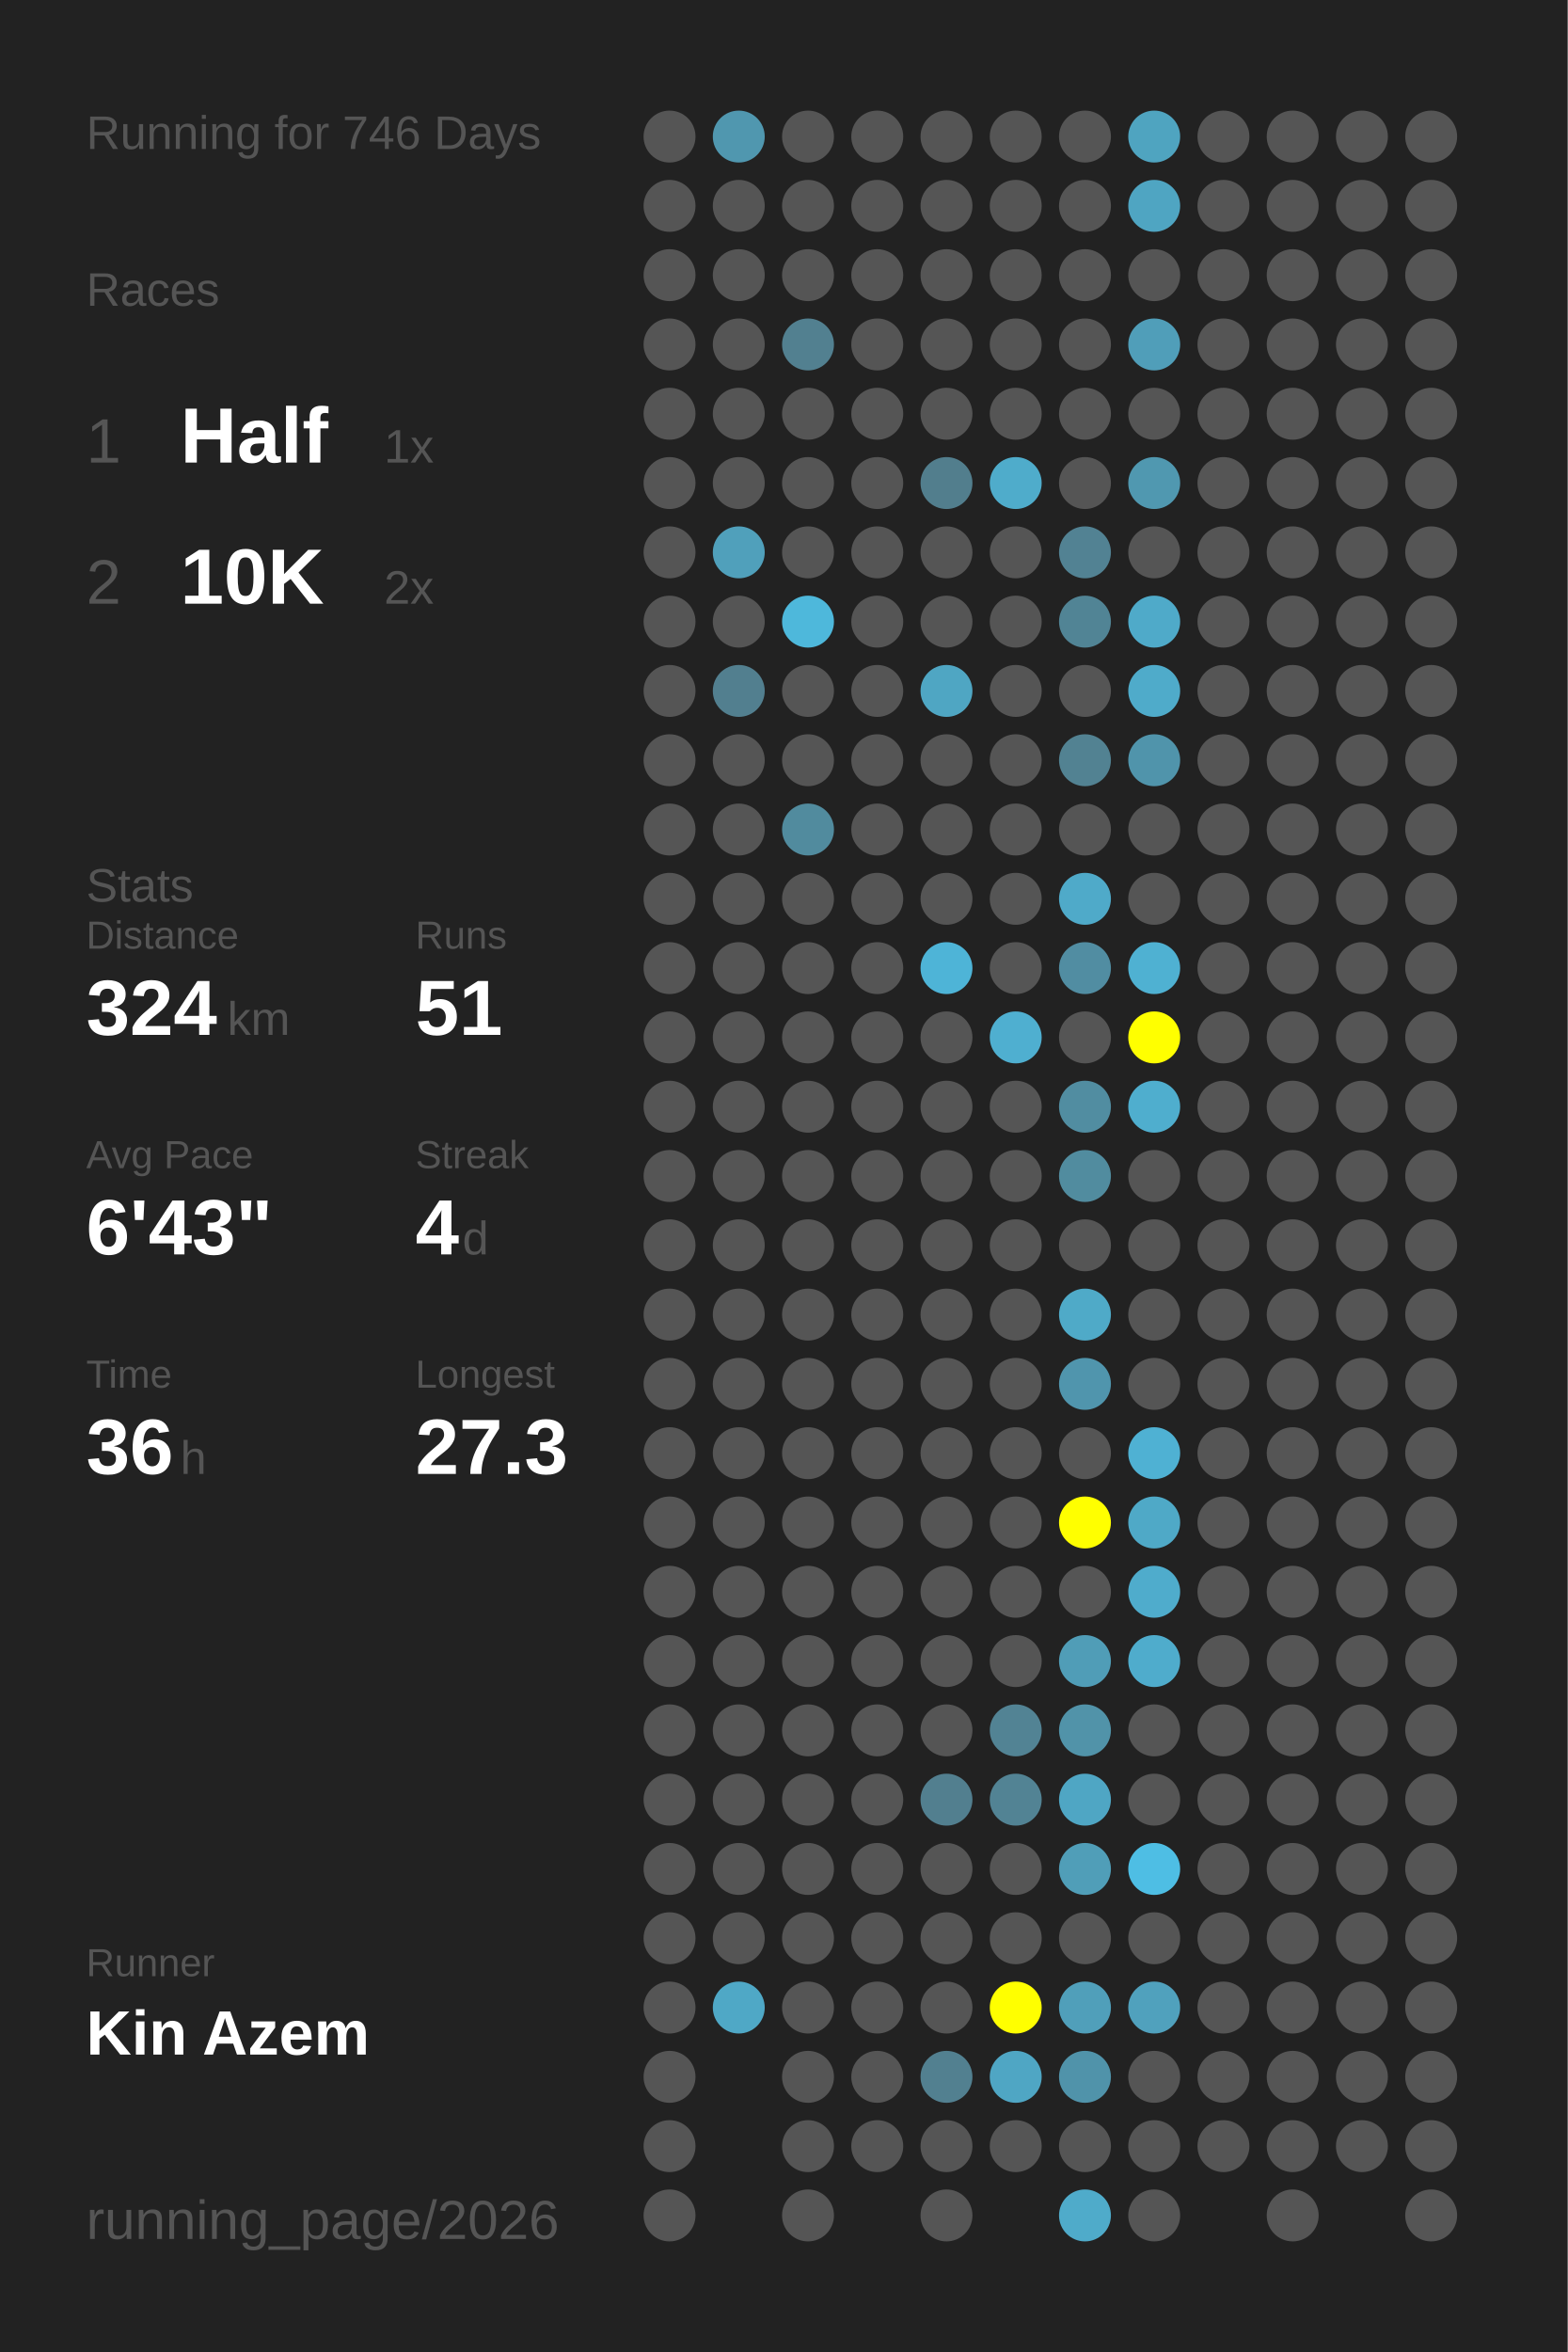
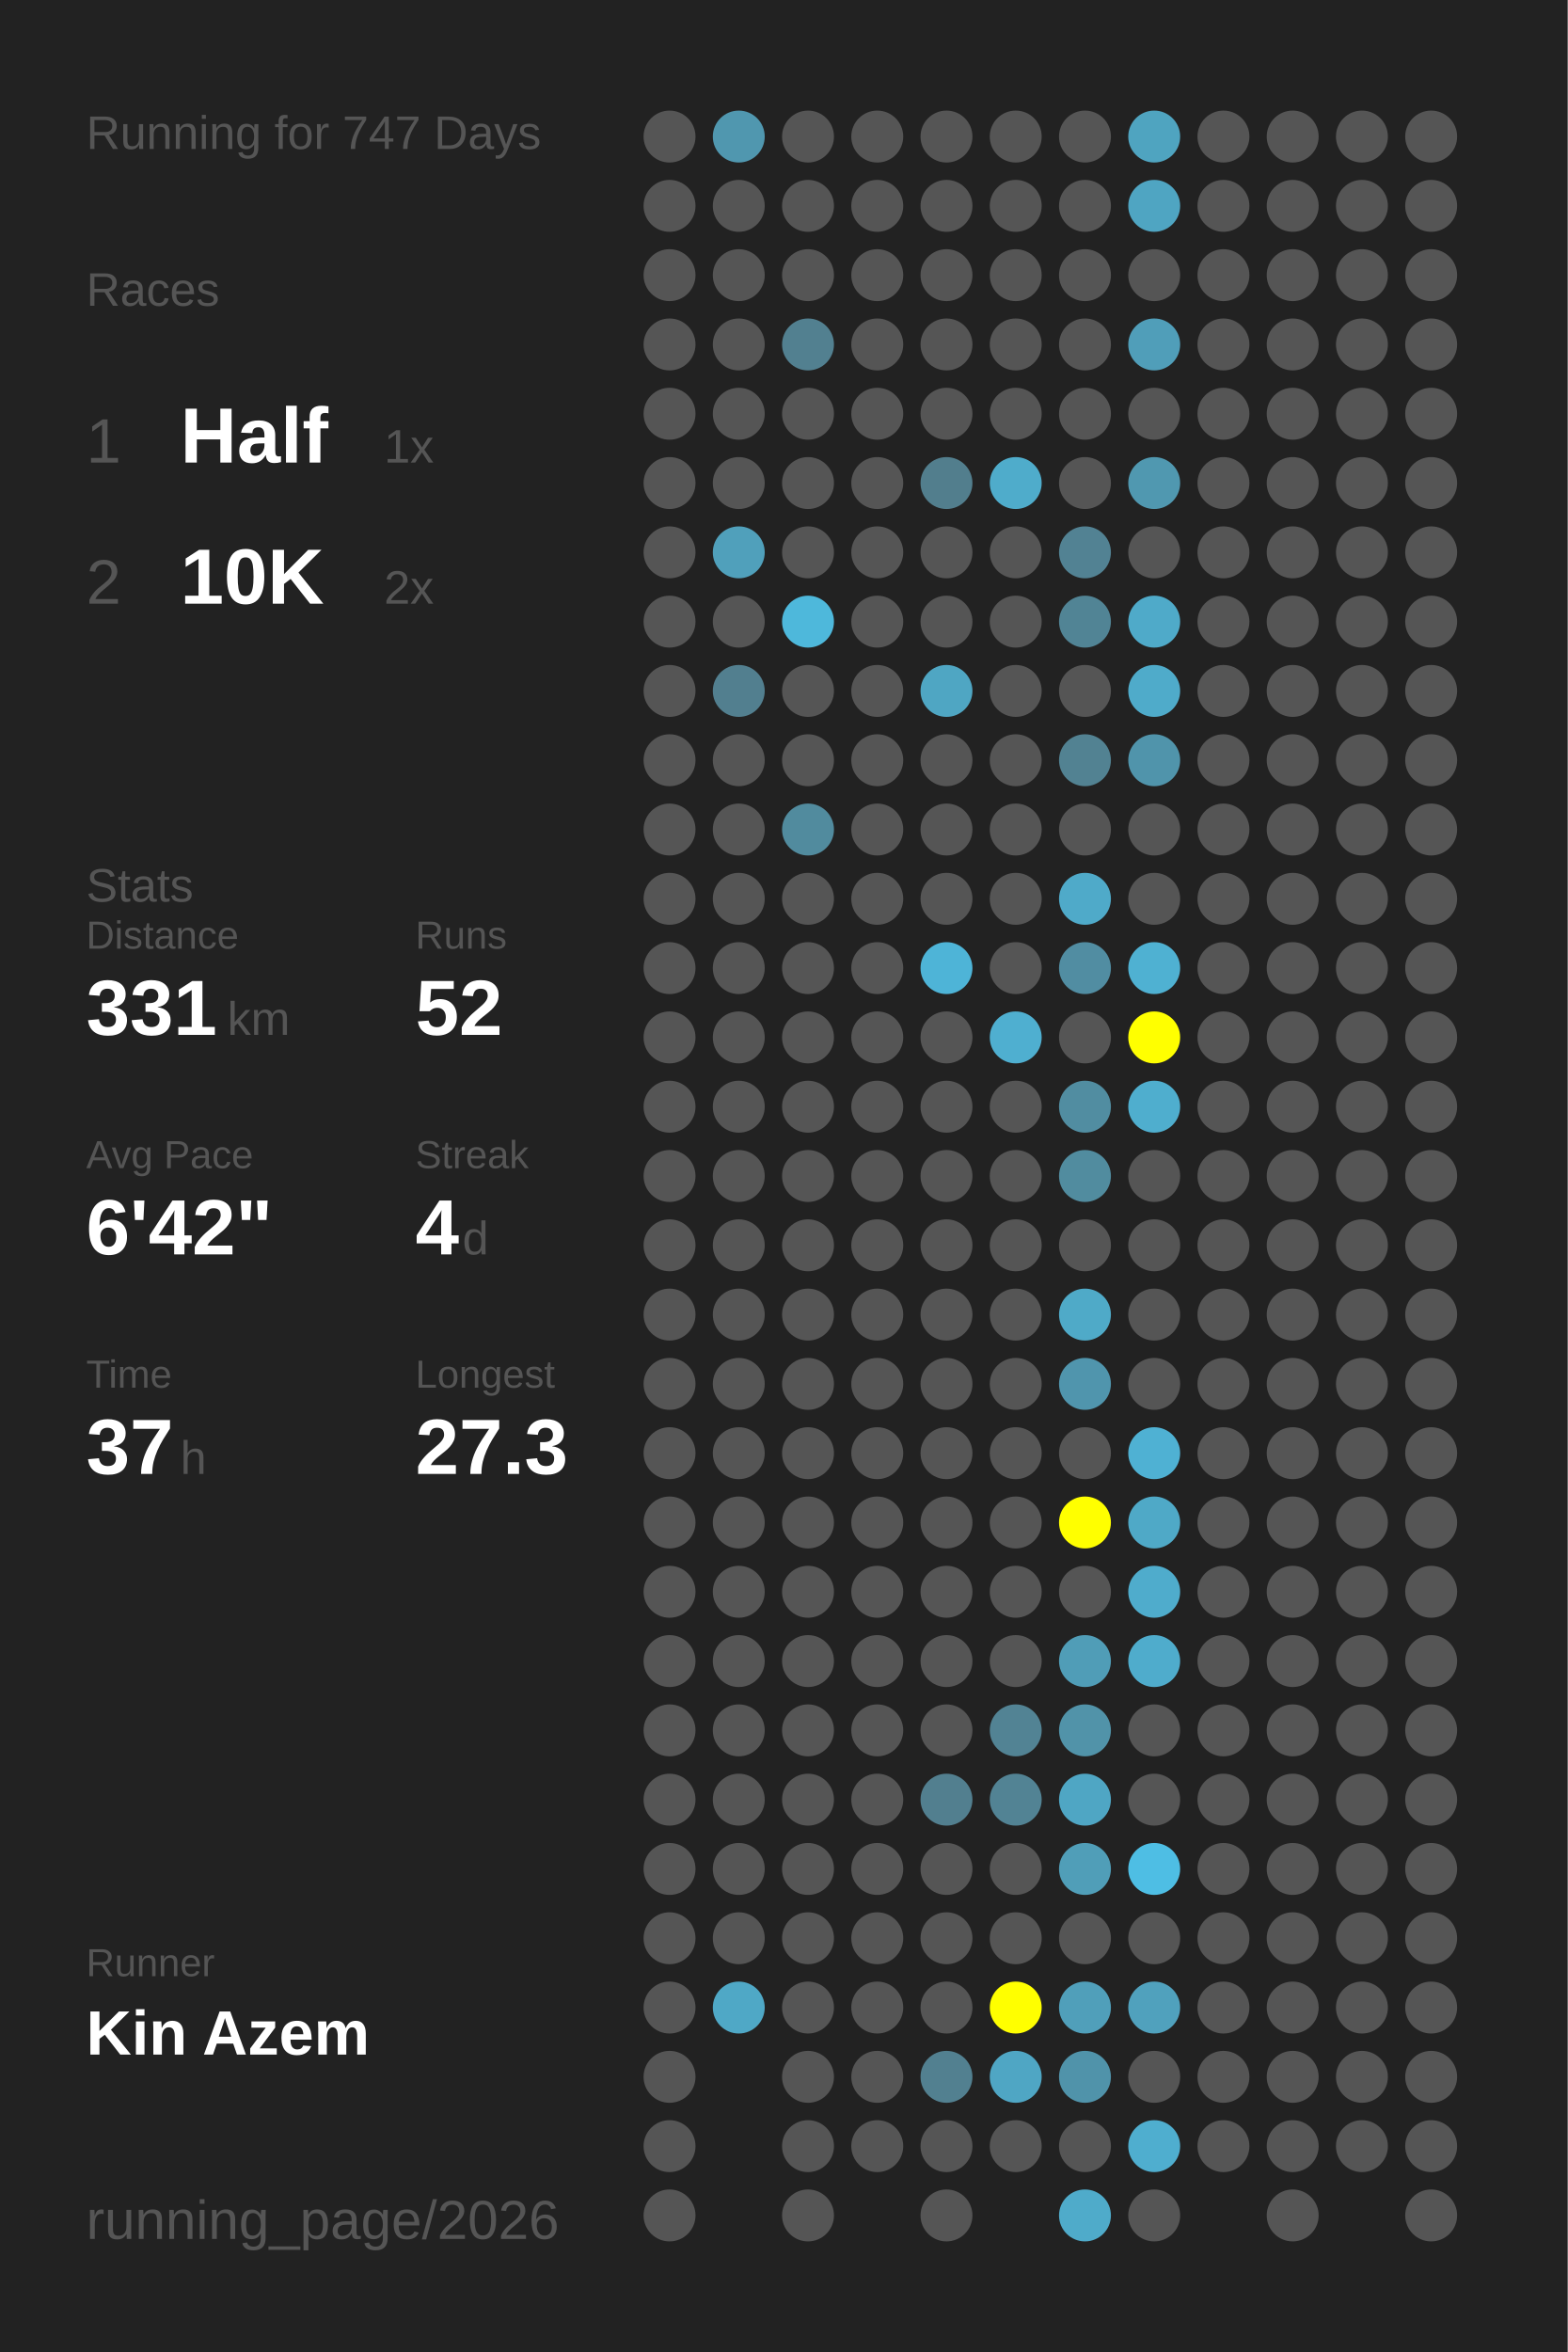
<svg xmlns="http://www.w3.org/2000/svg" baseProfile="full" height="300mm" version="1.1" viewBox="0,0,200,300" width="200mm">
  <defs />
  <rect fill="#222222" height="300" width="200" x="0" y="0" />
-   <text fill="#555555" style="font-size:6px; font-family:Arial;" x="11" y="19">Running for 746 Days</text>
+   <text fill="#555555" style="font-size:6px; font-family:Arial;" x="11" y="19">Running for 747 Days</text>
  <text fill="#555555" style="font-size:6px; font-family:Arial;" x="11" y="39">Races</text>
  <text fill="#555555" style="font-size:8px; font-family:Arial;" x="11" y="59">1</text>
  <text fill="#FFFFFF" style="font-size:10px; font-family:Arial; font-weight:bold;" x="23" y="59">Half</text>
  <text fill="#555555" style="font-size:6px; font-family:Arial;" x="49" y="59">1x</text>
  <text fill="#555555" style="font-size:8px; font-family:Arial;" x="11" y="77">2</text>
  <text fill="#FFFFFF" style="font-size:10px; font-family:Arial; font-weight:bold;" x="23" y="77">10K</text>
  <text fill="#555555" style="font-size:6px; font-family:Arial;" x="49" y="77">2x</text>
  <text fill="#555555" style="font-size:6px; font-family:Arial;" x="11" y="115">Stats</text>
  <text fill="#555555" style="font-size:5px; font-family:Arial;" x="11" y="121">Distance</text>
-   <text fill="#FFFFFF" style="font-size:10px; font-family:Arial; font-weight:bold;" x="11" y="132">324</text>
+   <text fill="#FFFFFF" style="font-size:10px; font-family:Arial; font-weight:bold;" x="11" y="132">331</text>
  <text fill="#555555" style="font-size:6px; font-family:Arial;" x="29" y="132">km</text>
  <text fill="#555555" style="font-size:5px; font-family:Arial;" x="53" y="121">Runs</text>
-   <text fill="#FFFFFF" style="font-size:10px; font-family:Arial; font-weight:bold;" x="53" y="132">51</text>
+   <text fill="#FFFFFF" style="font-size:10px; font-family:Arial; font-weight:bold;" x="53" y="132">52</text>
  <text fill="#555555" style="font-size:5px; font-family:Arial;" x="11" y="149">Avg Pace</text>
-   <text fill="#FFFFFF" style="font-size:10px; font-family:Arial; font-weight:bold;" x="11" y="160">6'43"</text>
+   <text fill="#FFFFFF" style="font-size:10px; font-family:Arial; font-weight:bold;" x="11" y="160">6'42"</text>
  <text fill="#555555" style="font-size:5px; font-family:Arial;" x="53" y="149">Streak</text>
  <text fill="#FFFFFF" style="font-size:10px; font-family:Arial; font-weight:bold;" x="53" y="160">4</text>
  <text fill="#555555" style="font-size:6px; font-family:Arial;" x="59" y="160">d</text>
  <text fill="#555555" style="font-size:5px; font-family:Arial;" x="11" y="177">Time</text>
-   <text fill="#FFFFFF" style="font-size:10px; font-family:Arial; font-weight:bold;" x="11" y="188">36</text>
+   <text fill="#FFFFFF" style="font-size:10px; font-family:Arial; font-weight:bold;" x="11" y="188">37</text>
  <text fill="#555555" style="font-size:6px; font-family:Arial;" x="23" y="188">h</text>
  <text fill="#555555" style="font-size:5px; font-family:Arial;" x="53" y="177">Longest</text>
  <text fill="#FFFFFF" style="font-size:10px; font-family:Arial; font-weight:bold;" x="53" y="188">27.3</text>
  <text fill="#555555" style="font-size:5px; font-family:Arial;" x="11" y="252.065">Runner</text>
  <text fill="#FFFFFF" style="font-size:8px; font-family:Arial; font-weight:bold;" x="11" y="262.065">Kin Azem</text>
  <text fill="#555555" style="font-size:7px; font-family:Arial;" x="11" y="285.581">running_page/2026</text>
  <circle cx="85.417" cy="17.419" fill="#555555" r="3.312" />
  <circle cx="85.417" cy="26.258" fill="#555555" r="3.312" />
  <circle cx="85.417" cy="35.097" fill="#555555" r="3.312" />
  <circle cx="85.417" cy="43.935" fill="#555555" r="3.312" />
  <circle cx="85.417" cy="52.774" fill="#555555" r="3.312" />
  <circle cx="85.417" cy="61.613" fill="#555555" r="3.312" />
  <circle cx="85.417" cy="70.452" fill="#555555" r="3.312" />
  <circle cx="85.417" cy="79.29" fill="#555555" r="3.312" />
  <circle cx="85.417" cy="88.129" fill="#555555" r="3.312" />
  <circle cx="85.417" cy="96.968" fill="#555555" r="3.312" />
  <circle cx="85.417" cy="105.806" fill="#555555" r="3.312" />
  <circle cx="85.417" cy="114.645" fill="#555555" r="3.312" />
  <circle cx="85.417" cy="123.484" fill="#555555" r="3.312" />
  <circle cx="85.417" cy="132.323" fill="#555555" r="3.312" />
  <circle cx="85.417" cy="141.161" fill="#555555" r="3.312" />
  <circle cx="85.417" cy="150" fill="#555555" r="3.312" />
  <circle cx="85.417" cy="158.839" fill="#555555" r="3.312" />
  <circle cx="85.417" cy="167.677" fill="#555555" r="3.312" />
  <circle cx="85.417" cy="176.516" fill="#555555" r="3.312" />
  <circle cx="85.417" cy="185.355" fill="#555555" r="3.312" />
  <circle cx="85.417" cy="194.194" fill="#555555" r="3.312" />
  <circle cx="85.417" cy="203.032" fill="#555555" r="3.312" />
  <circle cx="85.417" cy="211.871" fill="#555555" r="3.312" />
  <circle cx="85.417" cy="220.71" fill="#555555" r="3.312" />
  <circle cx="85.417" cy="229.548" fill="#555555" r="3.312" />
  <circle cx="85.417" cy="238.387" fill="#555555" r="3.312" />
  <circle cx="85.417" cy="247.226" fill="#555555" r="3.312" />
  <circle cx="85.417" cy="256.065" fill="#555555" r="3.312" />
  <circle cx="85.417" cy="264.903" fill="#555555" r="3.312" />
  <circle cx="85.417" cy="273.742" fill="#555555" r="3.312" />
  <circle cx="85.417" cy="282.581" fill="#555555" r="3.312" />
  <circle cx="94.25" cy="17.419" fill="#5097af" r="3.312" />
  <circle cx="94.25" cy="26.258" fill="#555555" r="3.312" />
  <circle cx="94.25" cy="35.097" fill="#555555" r="3.312" />
  <circle cx="94.25" cy="43.935" fill="#555555" r="3.312" />
  <circle cx="94.25" cy="52.774" fill="#555555" r="3.312" />
  <circle cx="94.25" cy="61.613" fill="#555555" r="3.312" />
  <circle cx="94.25" cy="70.452" fill="#50a0bb" r="3.312" />
  <circle cx="94.25" cy="79.29" fill="#555555" r="3.312" />
  <circle cx="94.25" cy="88.129" fill="#527f8f" r="3.312" />
  <circle cx="94.25" cy="96.968" fill="#555555" r="3.312" />
  <circle cx="94.25" cy="105.806" fill="#555555" r="3.312" />
  <circle cx="94.25" cy="114.645" fill="#555555" r="3.312" />
  <circle cx="94.25" cy="123.484" fill="#555555" r="3.312" />
  <circle cx="94.25" cy="132.323" fill="#555555" r="3.312" />
  <circle cx="94.25" cy="141.161" fill="#555555" r="3.312" />
  <circle cx="94.25" cy="150" fill="#555555" r="3.312" />
  <circle cx="94.25" cy="158.839" fill="#555555" r="3.312" />
  <circle cx="94.25" cy="167.677" fill="#555555" r="3.312" />
  <circle cx="94.25" cy="176.516" fill="#555555" r="3.312" />
  <circle cx="94.25" cy="185.355" fill="#555555" r="3.312" />
  <circle cx="94.25" cy="194.194" fill="#555555" r="3.312" />
  <circle cx="94.25" cy="203.032" fill="#555555" r="3.312" />
  <circle cx="94.25" cy="211.871" fill="#555555" r="3.312" />
  <circle cx="94.25" cy="220.71" fill="#555555" r="3.312" />
  <circle cx="94.25" cy="229.548" fill="#555555" r="3.312" />
  <circle cx="94.25" cy="238.387" fill="#555555" r="3.312" />
  <circle cx="94.25" cy="247.226" fill="#555555" r="3.312" />
  <circle cx="94.25" cy="256.065" fill="#4fa8c6" r="3.312" />
  <circle cx="103.083" cy="17.419" fill="#555555" r="3.312" />
  <circle cx="103.083" cy="26.258" fill="#555555" r="3.312" />
  <circle cx="103.083" cy="35.097" fill="#555555" r="3.312" />
  <circle cx="103.083" cy="43.935" fill="#528090" r="3.312" />
  <circle cx="103.083" cy="52.774" fill="#555555" r="3.312" />
  <circle cx="103.083" cy="61.613" fill="#555555" r="3.312" />
  <circle cx="103.083" cy="70.452" fill="#555555" r="3.312" />
  <circle cx="103.083" cy="79.29" fill="#4eb8db" r="3.312" />
  <circle cx="103.083" cy="88.129" fill="#555555" r="3.312" />
  <circle cx="103.083" cy="96.968" fill="#555555" r="3.312" />
  <circle cx="103.083" cy="105.806" fill="#518b9e" r="3.312" />
  <circle cx="103.083" cy="114.645" fill="#555555" r="3.312" />
  <circle cx="103.083" cy="123.484" fill="#555555" r="3.312" />
  <circle cx="103.083" cy="132.323" fill="#555555" r="3.312" />
  <circle cx="103.083" cy="141.161" fill="#555555" r="3.312" />
  <circle cx="103.083" cy="150" fill="#555555" r="3.312" />
  <circle cx="103.083" cy="158.839" fill="#555555" r="3.312" />
  <circle cx="103.083" cy="167.677" fill="#555555" r="3.312" />
  <circle cx="103.083" cy="176.516" fill="#555555" r="3.312" />
  <circle cx="103.083" cy="185.355" fill="#555555" r="3.312" />
  <circle cx="103.083" cy="194.194" fill="#555555" r="3.312" />
  <circle cx="103.083" cy="203.032" fill="#555555" r="3.312" />
  <circle cx="103.083" cy="211.871" fill="#555555" r="3.312" />
  <circle cx="103.083" cy="220.71" fill="#555555" r="3.312" />
  <circle cx="103.083" cy="229.548" fill="#555555" r="3.312" />
  <circle cx="103.083" cy="238.387" fill="#555555" r="3.312" />
  <circle cx="103.083" cy="247.226" fill="#555555" r="3.312" />
  <circle cx="103.083" cy="256.065" fill="#555555" r="3.312" />
  <circle cx="103.083" cy="264.903" fill="#555555" r="3.312" />
  <circle cx="103.083" cy="273.742" fill="#555555" r="3.312" />
  <circle cx="103.083" cy="282.581" fill="#555555" r="3.312" />
  <circle cx="111.917" cy="17.419" fill="#555555" r="3.312" />
  <circle cx="111.917" cy="26.258" fill="#555555" r="3.312" />
  <circle cx="111.917" cy="35.097" fill="#555555" r="3.312" />
  <circle cx="111.917" cy="43.935" fill="#555555" r="3.312" />
  <circle cx="111.917" cy="52.774" fill="#555555" r="3.312" />
  <circle cx="111.917" cy="61.613" fill="#555555" r="3.312" />
  <circle cx="111.917" cy="70.452" fill="#555555" r="3.312" />
  <circle cx="111.917" cy="79.29" fill="#555555" r="3.312" />
  <circle cx="111.917" cy="88.129" fill="#555555" r="3.312" />
  <circle cx="111.917" cy="96.968" fill="#555555" r="3.312" />
  <circle cx="111.917" cy="105.806" fill="#555555" r="3.312" />
  <circle cx="111.917" cy="114.645" fill="#555555" r="3.312" />
  <circle cx="111.917" cy="123.484" fill="#555555" r="3.312" />
  <circle cx="111.917" cy="132.323" fill="#555555" r="3.312" />
  <circle cx="111.917" cy="141.161" fill="#555555" r="3.312" />
  <circle cx="111.917" cy="150" fill="#555555" r="3.312" />
  <circle cx="111.917" cy="158.839" fill="#555555" r="3.312" />
  <circle cx="111.917" cy="167.677" fill="#555555" r="3.312" />
  <circle cx="111.917" cy="176.516" fill="#555555" r="3.312" />
  <circle cx="111.917" cy="185.355" fill="#555555" r="3.312" />
  <circle cx="111.917" cy="194.194" fill="#555555" r="3.312" />
  <circle cx="111.917" cy="203.032" fill="#555555" r="3.312" />
  <circle cx="111.917" cy="211.871" fill="#555555" r="3.312" />
  <circle cx="111.917" cy="220.71" fill="#555555" r="3.312" />
  <circle cx="111.917" cy="229.548" fill="#555555" r="3.312" />
  <circle cx="111.917" cy="238.387" fill="#555555" r="3.312" />
  <circle cx="111.917" cy="247.226" fill="#555555" r="3.312" />
  <circle cx="111.917" cy="256.065" fill="#555555" r="3.312" />
  <circle cx="111.917" cy="264.903" fill="#555555" r="3.312" />
  <circle cx="111.917" cy="273.742" fill="#555555" r="3.312" />
  <circle cx="120.75" cy="17.419" fill="#555555" r="3.312" />
  <circle cx="120.75" cy="26.258" fill="#555555" r="3.312" />
  <circle cx="120.75" cy="35.097" fill="#555555" r="3.312" />
  <circle cx="120.75" cy="43.935" fill="#555555" r="3.312" />
  <circle cx="120.75" cy="52.774" fill="#555555" r="3.312" />
  <circle cx="120.75" cy="61.613" fill="#527e8d" r="3.312" />
  <circle cx="120.75" cy="70.452" fill="#555555" r="3.312" />
  <circle cx="120.75" cy="79.29" fill="#555555" r="3.312" />
  <circle cx="120.75" cy="88.129" fill="#4fa6c3" r="3.312" />
  <circle cx="120.75" cy="96.968" fill="#555555" r="3.312" />
  <circle cx="120.75" cy="105.806" fill="#555555" r="3.312" />
  <circle cx="120.75" cy="114.645" fill="#555555" r="3.312" />
  <circle cx="120.75" cy="123.484" fill="#4eb4d7" r="3.312" />
  <circle cx="120.75" cy="132.323" fill="#555555" r="3.312" />
  <circle cx="120.75" cy="141.161" fill="#555555" r="3.312" />
  <circle cx="120.75" cy="150" fill="#555555" r="3.312" />
  <circle cx="120.75" cy="158.839" fill="#555555" r="3.312" />
  <circle cx="120.75" cy="167.677" fill="#555555" r="3.312" />
  <circle cx="120.75" cy="176.516" fill="#555555" r="3.312" />
  <circle cx="120.75" cy="185.355" fill="#555555" r="3.312" />
  <circle cx="120.75" cy="194.194" fill="#555555" r="3.312" />
  <circle cx="120.75" cy="203.032" fill="#555555" r="3.312" />
  <circle cx="120.75" cy="211.871" fill="#555555" r="3.312" />
  <circle cx="120.75" cy="220.71" fill="#555555" r="3.312" />
  <circle cx="120.75" cy="229.548" fill="#527f8f" r="3.312" />
  <circle cx="120.75" cy="238.387" fill="#555555" r="3.312" />
  <circle cx="120.75" cy="247.226" fill="#555555" r="3.312" />
  <circle cx="120.75" cy="256.065" fill="#555555" r="3.312" />
  <circle cx="120.75" cy="264.903" fill="#528090" r="3.312" />
  <circle cx="120.75" cy="273.742" fill="#555555" r="3.312" />
  <circle cx="120.75" cy="282.581" fill="#555555" r="3.312" />
  <circle cx="129.583" cy="17.419" fill="#555555" r="3.312" />
  <circle cx="129.583" cy="26.258" fill="#555555" r="3.312" />
  <circle cx="129.583" cy="35.097" fill="#555555" r="3.312" />
  <circle cx="129.583" cy="43.935" fill="#555555" r="3.312" />
  <circle cx="129.583" cy="52.774" fill="#555555" r="3.312" />
  <circle cx="129.583" cy="61.613" fill="#4faccb" r="3.312" />
  <circle cx="129.583" cy="70.452" fill="#555555" r="3.312" />
  <circle cx="129.583" cy="79.29" fill="#555555" r="3.312" />
  <circle cx="129.583" cy="88.129" fill="#555555" r="3.312" />
  <circle cx="129.583" cy="96.968" fill="#555555" r="3.312" />
  <circle cx="129.583" cy="105.806" fill="#555555" r="3.312" />
  <circle cx="129.583" cy="114.645" fill="#555555" r="3.312" />
  <circle cx="129.583" cy="123.484" fill="#555555" r="3.312" />
  <circle cx="129.583" cy="132.323" fill="#4fafd0" r="3.312" />
  <circle cx="129.583" cy="141.161" fill="#555555" r="3.312" />
  <circle cx="129.583" cy="150" fill="#555555" r="3.312" />
  <circle cx="129.583" cy="158.839" fill="#555555" r="3.312" />
  <circle cx="129.583" cy="167.677" fill="#555555" r="3.312" />
  <circle cx="129.583" cy="176.516" fill="#555555" r="3.312" />
  <circle cx="129.583" cy="185.355" fill="#555555" r="3.312" />
  <circle cx="129.583" cy="194.194" fill="#555555" r="3.312" />
  <circle cx="129.583" cy="203.032" fill="#555555" r="3.312" />
  <circle cx="129.583" cy="211.871" fill="#555555" r="3.312" />
  <circle cx="129.583" cy="220.71" fill="#528394" r="3.312" />
  <circle cx="129.583" cy="229.548" fill="#528394" r="3.312" />
  <circle cx="129.583" cy="238.387" fill="#555555" r="3.312" />
  <circle cx="129.583" cy="247.226" fill="#555555" r="3.312" />
  <circle cx="129.583" cy="256.065" fill="#FFFF00" r="3.312" />
  <circle cx="129.583" cy="264.903" fill="#4fa6c4" r="3.312" />
  <circle cx="129.583" cy="273.742" fill="#555555" r="3.312" />
  <circle cx="138.417" cy="17.419" fill="#555555" r="3.312" />
  <circle cx="138.417" cy="26.258" fill="#555555" r="3.312" />
  <circle cx="138.417" cy="35.097" fill="#555555" r="3.312" />
  <circle cx="138.417" cy="43.935" fill="#555555" r="3.312" />
  <circle cx="138.417" cy="52.774" fill="#555555" r="3.312" />
  <circle cx="138.417" cy="61.613" fill="#555555" r="3.312" />
  <circle cx="138.417" cy="70.452" fill="#528293" r="3.312" />
  <circle cx="138.417" cy="79.29" fill="#518495" r="3.312" />
  <circle cx="138.417" cy="88.129" fill="#555555" r="3.312" />
  <circle cx="138.417" cy="96.968" fill="#528292" r="3.312" />
  <circle cx="138.417" cy="105.806" fill="#555555" r="3.312" />
  <circle cx="138.417" cy="114.645" fill="#4faac9" r="3.312" />
  <circle cx="138.417" cy="123.484" fill="#518da2" r="3.312" />
  <circle cx="138.417" cy="132.323" fill="#555555" r="3.312" />
  <circle cx="138.417" cy="141.161" fill="#518da1" r="3.312" />
  <circle cx="138.417" cy="150" fill="#518c9f" r="3.312" />
  <circle cx="138.417" cy="158.839" fill="#555555" r="3.312" />
  <circle cx="138.417" cy="167.677" fill="#4faac8" r="3.312" />
  <circle cx="138.417" cy="176.516" fill="#5095ad" r="3.312" />
  <circle cx="138.417" cy="185.355" fill="#555555" r="3.312" />
  <circle cx="138.417" cy="194.194" fill="#FFFF00" r="3.312" />
  <circle cx="138.417" cy="203.032" fill="#555555" r="3.312" />
  <circle cx="138.417" cy="211.871" fill="#509db7" r="3.312" />
  <circle cx="138.417" cy="220.71" fill="#5193a9" r="3.312" />
  <circle cx="138.417" cy="229.548" fill="#4fa6c4" r="3.312" />
  <circle cx="138.417" cy="238.387" fill="#509eb8" r="3.312" />
  <circle cx="138.417" cy="247.226" fill="#555555" r="3.312" />
  <circle cx="138.417" cy="256.065" fill="#509fba" r="3.312" />
  <circle cx="138.417" cy="264.903" fill="#5093aa" r="3.312" />
  <circle cx="138.417" cy="273.742" fill="#555555" r="3.312" />
  <circle cx="138.417" cy="282.581" fill="#4fabca" r="3.312" />
  <circle cx="147.25" cy="17.419" fill="#4fa4c0" r="3.312" />
  <circle cx="147.25" cy="26.258" fill="#4fa5c2" r="3.312" />
  <circle cx="147.25" cy="35.097" fill="#555555" r="3.312" />
  <circle cx="147.25" cy="43.935" fill="#509eb9" r="3.312" />
  <circle cx="147.25" cy="52.774" fill="#555555" r="3.312" />
  <circle cx="147.25" cy="61.613" fill="#5098b0" r="3.312" />
  <circle cx="147.25" cy="70.452" fill="#555555" r="3.312" />
  <circle cx="147.25" cy="79.29" fill="#4faac9" r="3.312" />
  <circle cx="147.25" cy="88.129" fill="#4fabca" r="3.312" />
  <circle cx="147.25" cy="96.968" fill="#5094ab" r="3.312" />
  <circle cx="147.25" cy="105.806" fill="#555555" r="3.312" />
  <circle cx="147.25" cy="114.645" fill="#555555" r="3.312" />
  <circle cx="147.25" cy="123.484" fill="#4fb1d2" r="3.312" />
  <circle cx="147.25" cy="132.323" fill="#FFFF00" r="3.312" />
  <circle cx="147.25" cy="141.161" fill="#4faece" r="3.312" />
  <circle cx="147.25" cy="150" fill="#555555" r="3.312" />
  <circle cx="147.25" cy="158.839" fill="#555555" r="3.312" />
  <circle cx="147.25" cy="167.677" fill="#555555" r="3.312" />
  <circle cx="147.25" cy="176.516" fill="#555555" r="3.312" />
  <circle cx="147.25" cy="185.355" fill="#4fb1d3" r="3.312" />
  <circle cx="147.25" cy="194.194" fill="#4fa9c7" r="3.312" />
  <circle cx="147.25" cy="203.032" fill="#4faccc" r="3.312" />
  <circle cx="147.25" cy="211.871" fill="#4faccc" r="3.312" />
  <circle cx="147.25" cy="220.71" fill="#555555" r="3.312" />
  <circle cx="147.25" cy="229.548" fill="#555555" r="3.312" />
  <circle cx="147.25" cy="238.387" fill="#4ebee4" r="3.312" />
  <circle cx="147.25" cy="247.226" fill="#555555" r="3.312" />
  <circle cx="147.25" cy="256.065" fill="#50a1bd" r="3.312" />
  <circle cx="147.25" cy="264.903" fill="#555555" r="3.312" />
-   <circle cx="147.25" cy="273.742" fill="#555555" r="3.312" />
+   <circle cx="147.25" cy="273.742" fill="#4faecf" r="3.312" />
  <circle cx="147.25" cy="282.581" fill="#555555" r="3.312" />
  <circle cx="156.083" cy="17.419" fill="#555555" r="3.312" />
  <circle cx="156.083" cy="26.258" fill="#555555" r="3.312" />
  <circle cx="156.083" cy="35.097" fill="#555555" r="3.312" />
  <circle cx="156.083" cy="43.935" fill="#555555" r="3.312" />
  <circle cx="156.083" cy="52.774" fill="#555555" r="3.312" />
  <circle cx="156.083" cy="61.613" fill="#555555" r="3.312" />
  <circle cx="156.083" cy="70.452" fill="#555555" r="3.312" />
  <circle cx="156.083" cy="79.29" fill="#555555" r="3.312" />
  <circle cx="156.083" cy="88.129" fill="#555555" r="3.312" />
  <circle cx="156.083" cy="96.968" fill="#555555" r="3.312" />
  <circle cx="156.083" cy="105.806" fill="#555555" r="3.312" />
  <circle cx="156.083" cy="114.645" fill="#555555" r="3.312" />
  <circle cx="156.083" cy="123.484" fill="#555555" r="3.312" />
  <circle cx="156.083" cy="132.323" fill="#555555" r="3.312" />
  <circle cx="156.083" cy="141.161" fill="#555555" r="3.312" />
  <circle cx="156.083" cy="150" fill="#555555" r="3.312" />
  <circle cx="156.083" cy="158.839" fill="#555555" r="3.312" />
  <circle cx="156.083" cy="167.677" fill="#555555" r="3.312" />
  <circle cx="156.083" cy="176.516" fill="#555555" r="3.312" />
  <circle cx="156.083" cy="185.355" fill="#555555" r="3.312" />
  <circle cx="156.083" cy="194.194" fill="#555555" r="3.312" />
  <circle cx="156.083" cy="203.032" fill="#555555" r="3.312" />
  <circle cx="156.083" cy="211.871" fill="#555555" r="3.312" />
  <circle cx="156.083" cy="220.71" fill="#555555" r="3.312" />
  <circle cx="156.083" cy="229.548" fill="#555555" r="3.312" />
  <circle cx="156.083" cy="238.387" fill="#555555" r="3.312" />
  <circle cx="156.083" cy="247.226" fill="#555555" r="3.312" />
  <circle cx="156.083" cy="256.065" fill="#555555" r="3.312" />
  <circle cx="156.083" cy="264.903" fill="#555555" r="3.312" />
  <circle cx="156.083" cy="273.742" fill="#555555" r="3.312" />
  <circle cx="164.917" cy="17.419" fill="#555555" r="3.312" />
  <circle cx="164.917" cy="26.258" fill="#555555" r="3.312" />
  <circle cx="164.917" cy="35.097" fill="#555555" r="3.312" />
  <circle cx="164.917" cy="43.935" fill="#555555" r="3.312" />
  <circle cx="164.917" cy="52.774" fill="#555555" r="3.312" />
  <circle cx="164.917" cy="61.613" fill="#555555" r="3.312" />
  <circle cx="164.917" cy="70.452" fill="#555555" r="3.312" />
  <circle cx="164.917" cy="79.29" fill="#555555" r="3.312" />
  <circle cx="164.917" cy="88.129" fill="#555555" r="3.312" />
  <circle cx="164.917" cy="96.968" fill="#555555" r="3.312" />
  <circle cx="164.917" cy="105.806" fill="#555555" r="3.312" />
  <circle cx="164.917" cy="114.645" fill="#555555" r="3.312" />
  <circle cx="164.917" cy="123.484" fill="#555555" r="3.312" />
  <circle cx="164.917" cy="132.323" fill="#555555" r="3.312" />
  <circle cx="164.917" cy="141.161" fill="#555555" r="3.312" />
  <circle cx="164.917" cy="150" fill="#555555" r="3.312" />
  <circle cx="164.917" cy="158.839" fill="#555555" r="3.312" />
  <circle cx="164.917" cy="167.677" fill="#555555" r="3.312" />
  <circle cx="164.917" cy="176.516" fill="#555555" r="3.312" />
  <circle cx="164.917" cy="185.355" fill="#555555" r="3.312" />
  <circle cx="164.917" cy="194.194" fill="#555555" r="3.312" />
  <circle cx="164.917" cy="203.032" fill="#555555" r="3.312" />
  <circle cx="164.917" cy="211.871" fill="#555555" r="3.312" />
  <circle cx="164.917" cy="220.71" fill="#555555" r="3.312" />
  <circle cx="164.917" cy="229.548" fill="#555555" r="3.312" />
  <circle cx="164.917" cy="238.387" fill="#555555" r="3.312" />
  <circle cx="164.917" cy="247.226" fill="#555555" r="3.312" />
  <circle cx="164.917" cy="256.065" fill="#555555" r="3.312" />
  <circle cx="164.917" cy="264.903" fill="#555555" r="3.312" />
  <circle cx="164.917" cy="273.742" fill="#555555" r="3.312" />
  <circle cx="164.917" cy="282.581" fill="#555555" r="3.312" />
  <circle cx="173.75" cy="17.419" fill="#555555" r="3.312" />
  <circle cx="173.75" cy="26.258" fill="#555555" r="3.312" />
  <circle cx="173.75" cy="35.097" fill="#555555" r="3.312" />
  <circle cx="173.75" cy="43.935" fill="#555555" r="3.312" />
  <circle cx="173.75" cy="52.774" fill="#555555" r="3.312" />
  <circle cx="173.75" cy="61.613" fill="#555555" r="3.312" />
  <circle cx="173.75" cy="70.452" fill="#555555" r="3.312" />
  <circle cx="173.75" cy="79.29" fill="#555555" r="3.312" />
  <circle cx="173.75" cy="88.129" fill="#555555" r="3.312" />
  <circle cx="173.75" cy="96.968" fill="#555555" r="3.312" />
  <circle cx="173.75" cy="105.806" fill="#555555" r="3.312" />
  <circle cx="173.75" cy="114.645" fill="#555555" r="3.312" />
  <circle cx="173.75" cy="123.484" fill="#555555" r="3.312" />
  <circle cx="173.75" cy="132.323" fill="#555555" r="3.312" />
  <circle cx="173.75" cy="141.161" fill="#555555" r="3.312" />
  <circle cx="173.75" cy="150" fill="#555555" r="3.312" />
  <circle cx="173.75" cy="158.839" fill="#555555" r="3.312" />
  <circle cx="173.75" cy="167.677" fill="#555555" r="3.312" />
  <circle cx="173.75" cy="176.516" fill="#555555" r="3.312" />
  <circle cx="173.75" cy="185.355" fill="#555555" r="3.312" />
  <circle cx="173.75" cy="194.194" fill="#555555" r="3.312" />
  <circle cx="173.75" cy="203.032" fill="#555555" r="3.312" />
  <circle cx="173.75" cy="211.871" fill="#555555" r="3.312" />
  <circle cx="173.75" cy="220.71" fill="#555555" r="3.312" />
  <circle cx="173.75" cy="229.548" fill="#555555" r="3.312" />
  <circle cx="173.75" cy="238.387" fill="#555555" r="3.312" />
  <circle cx="173.75" cy="247.226" fill="#555555" r="3.312" />
  <circle cx="173.75" cy="256.065" fill="#555555" r="3.312" />
  <circle cx="173.75" cy="264.903" fill="#555555" r="3.312" />
  <circle cx="173.75" cy="273.742" fill="#555555" r="3.312" />
  <circle cx="182.583" cy="17.419" fill="#555555" r="3.312" />
  <circle cx="182.583" cy="26.258" fill="#555555" r="3.312" />
  <circle cx="182.583" cy="35.097" fill="#555555" r="3.312" />
  <circle cx="182.583" cy="43.935" fill="#555555" r="3.312" />
  <circle cx="182.583" cy="52.774" fill="#555555" r="3.312" />
  <circle cx="182.583" cy="61.613" fill="#555555" r="3.312" />
  <circle cx="182.583" cy="70.452" fill="#555555" r="3.312" />
  <circle cx="182.583" cy="79.29" fill="#555555" r="3.312" />
  <circle cx="182.583" cy="88.129" fill="#555555" r="3.312" />
  <circle cx="182.583" cy="96.968" fill="#555555" r="3.312" />
  <circle cx="182.583" cy="105.806" fill="#555555" r="3.312" />
  <circle cx="182.583" cy="114.645" fill="#555555" r="3.312" />
  <circle cx="182.583" cy="123.484" fill="#555555" r="3.312" />
  <circle cx="182.583" cy="132.323" fill="#555555" r="3.312" />
  <circle cx="182.583" cy="141.161" fill="#555555" r="3.312" />
  <circle cx="182.583" cy="150" fill="#555555" r="3.312" />
  <circle cx="182.583" cy="158.839" fill="#555555" r="3.312" />
  <circle cx="182.583" cy="167.677" fill="#555555" r="3.312" />
  <circle cx="182.583" cy="176.516" fill="#555555" r="3.312" />
  <circle cx="182.583" cy="185.355" fill="#555555" r="3.312" />
  <circle cx="182.583" cy="194.194" fill="#555555" r="3.312" />
  <circle cx="182.583" cy="203.032" fill="#555555" r="3.312" />
  <circle cx="182.583" cy="211.871" fill="#555555" r="3.312" />
  <circle cx="182.583" cy="220.71" fill="#555555" r="3.312" />
  <circle cx="182.583" cy="229.548" fill="#555555" r="3.312" />
  <circle cx="182.583" cy="238.387" fill="#555555" r="3.312" />
  <circle cx="182.583" cy="247.226" fill="#555555" r="3.312" />
  <circle cx="182.583" cy="256.065" fill="#555555" r="3.312" />
  <circle cx="182.583" cy="264.903" fill="#555555" r="3.312" />
  <circle cx="182.583" cy="273.742" fill="#555555" r="3.312" />
  <circle cx="182.583" cy="282.581" fill="#555555" r="3.312" />
</svg>
